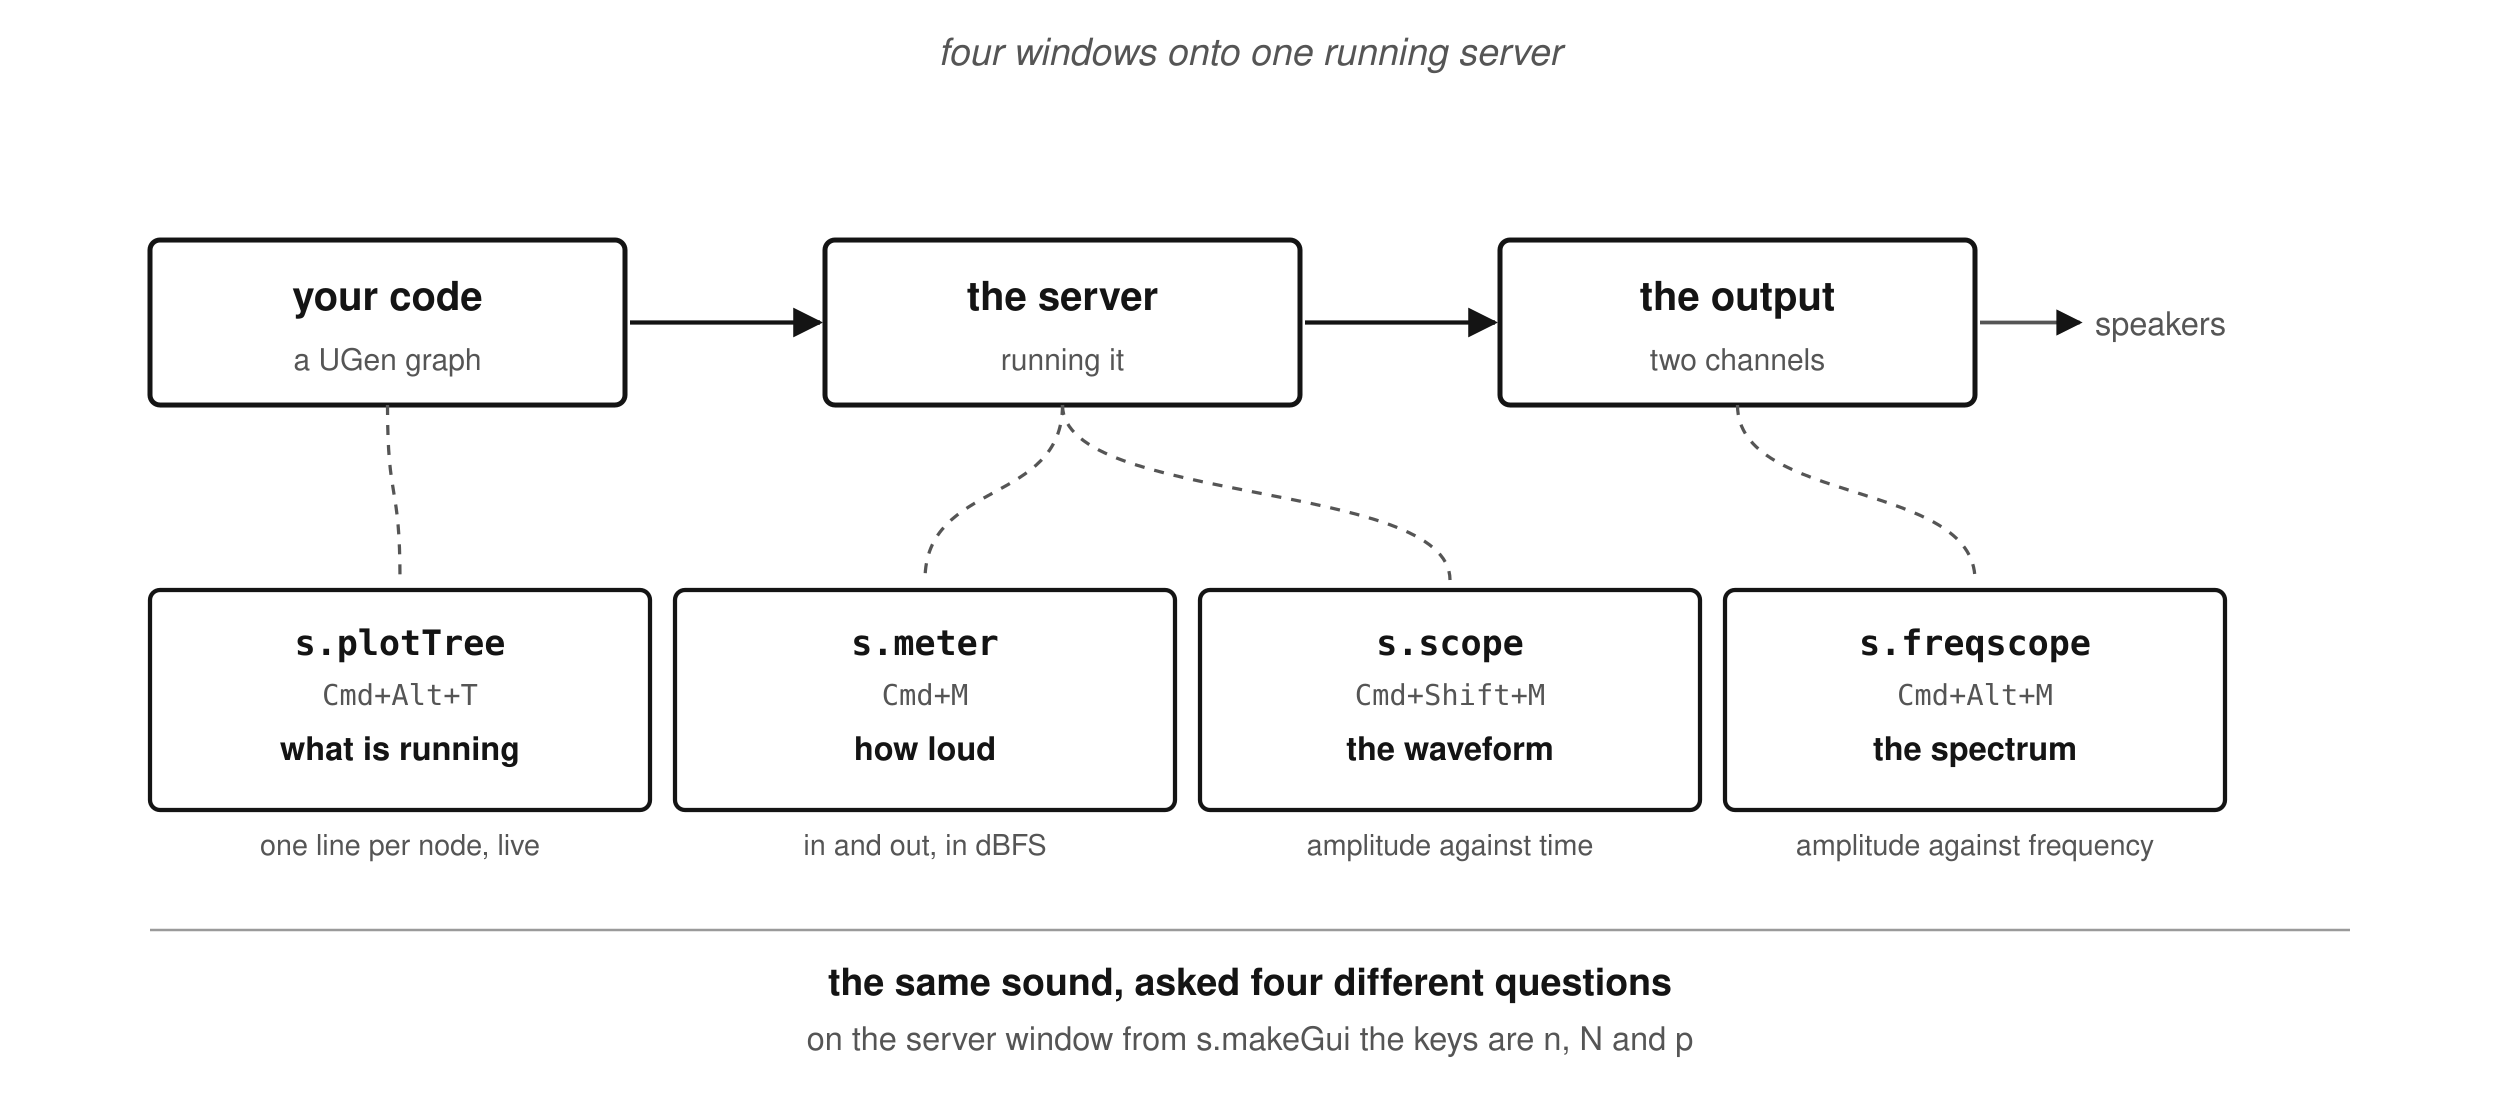
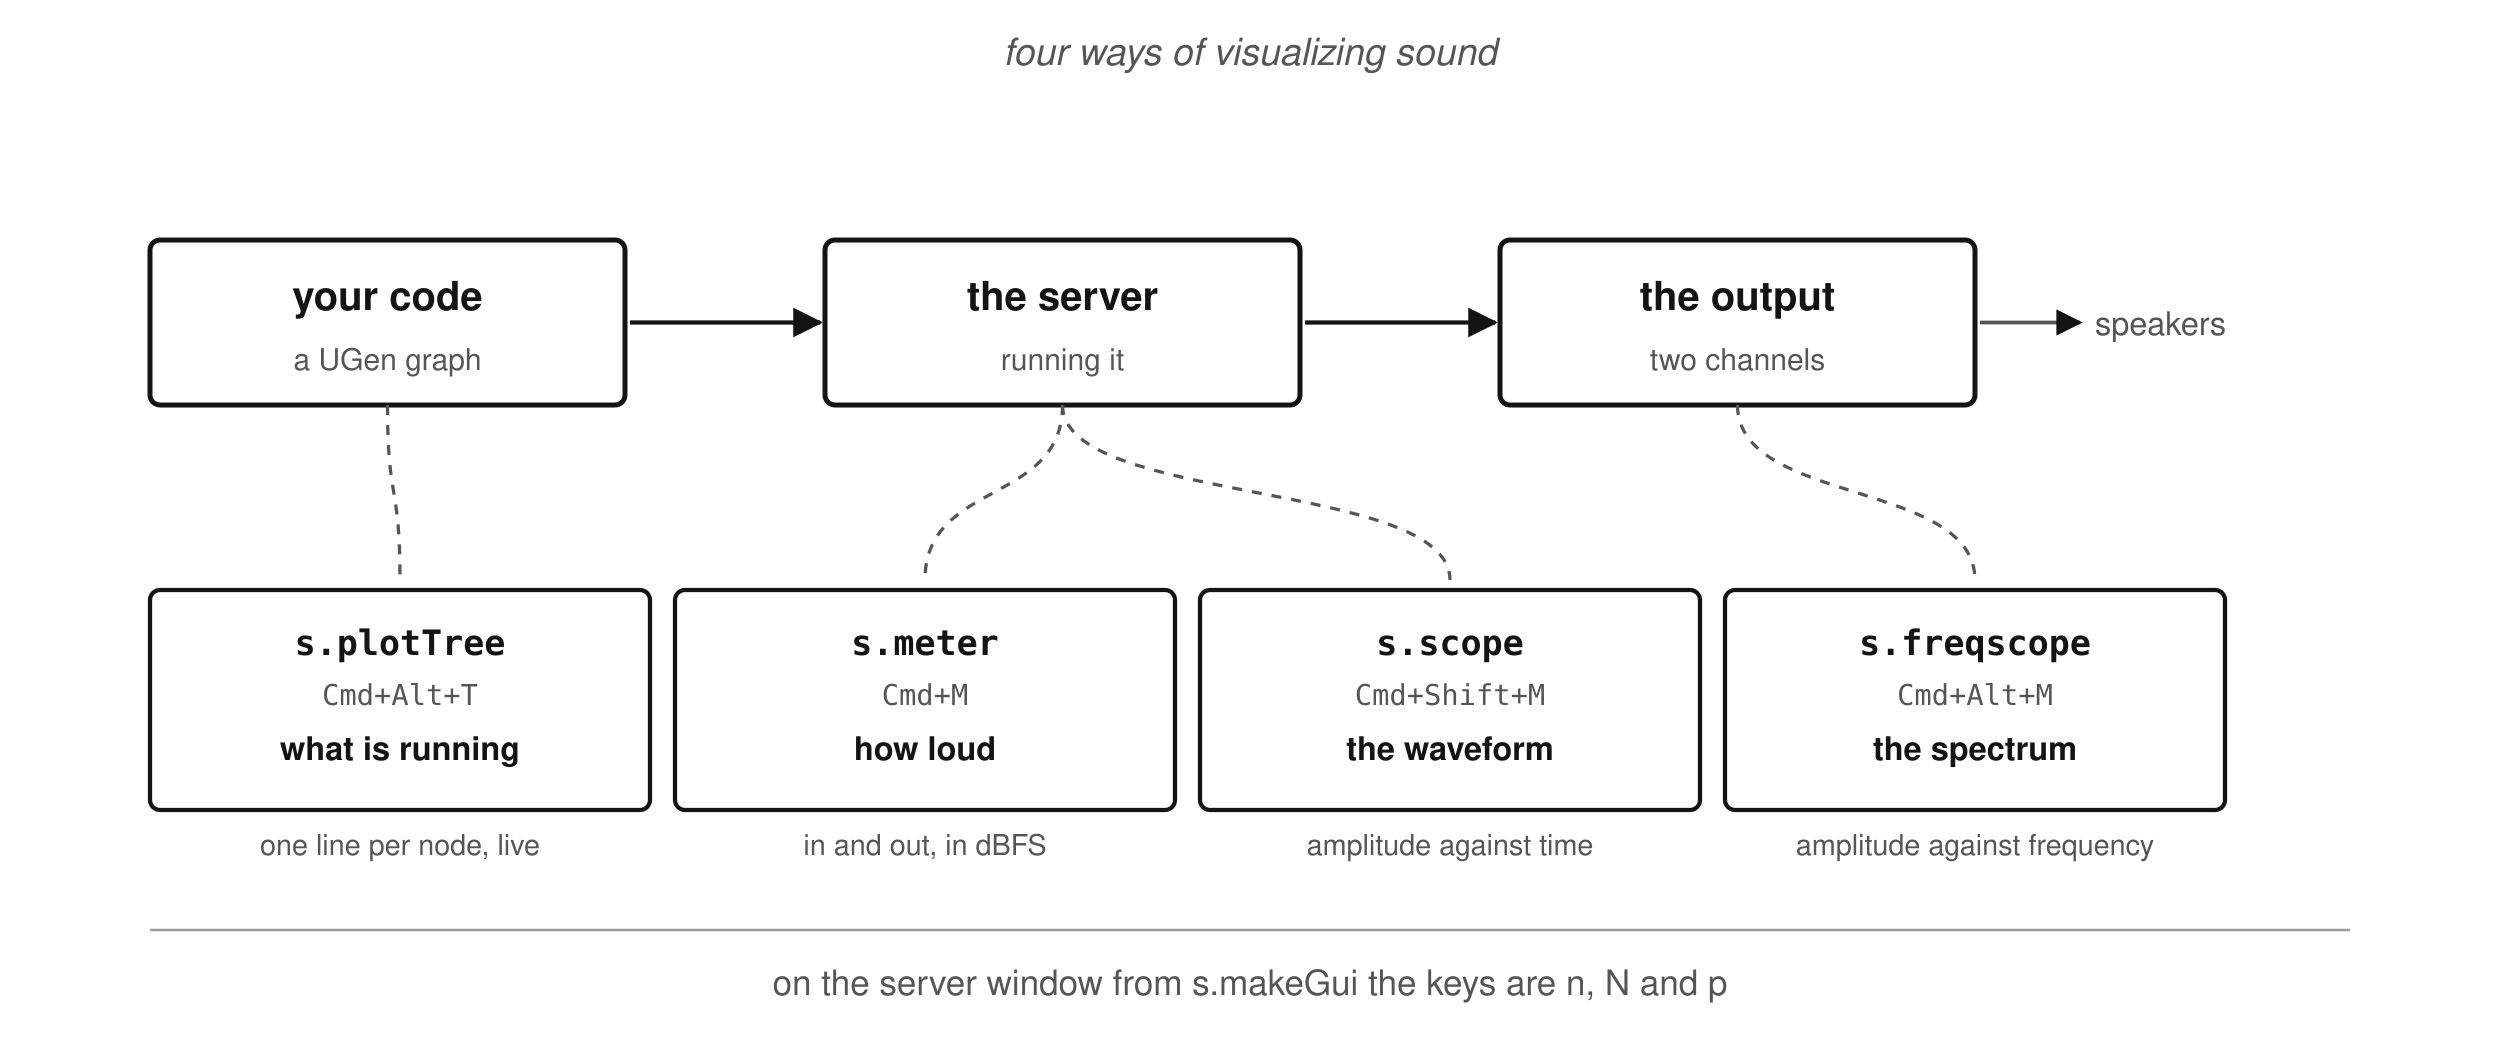
- <svg xmlns="http://www.w3.org/2000/svg" viewBox="0 0 1000 438" width="1000" height="438" font-family="Avenir Next, Avenir, Helvetica Neue, Helvetica, Arial, sans-serif" fill="#141414">
+ <svg xmlns="http://www.w3.org/2000/svg" viewBox="0 0 1000 416" width="1000" height="416" font-family="Avenir Next, Avenir, Helvetica Neue, Helvetica, Arial, sans-serif" fill="#141414">
  <defs>
    <marker id="a" viewBox="0 0 10 10" refX="9" refY="5" markerWidth="7" markerHeight="7" orient="auto-start-reverse">
      <path d="M0 0 L10 5 L0 10 z" fill="#141414" />
    </marker>
  </defs>
-   <text x="500.0" y="26.0" text-anchor="middle" font-size="15" fill="#555" font-family="Avenir Next, Avenir, Helvetica Neue, Helvetica, Arial, sans-serif" font-style="italic">four windows onto one running server</text>
+   <text x="500.0" y="26.0" text-anchor="middle" font-size="15" fill="#555" font-family="Avenir Next, Avenir, Helvetica Neue, Helvetica, Arial, sans-serif" font-style="italic">four ways of visualizing sound</text>
  <rect x="60.0" y="96.0" width="190.0" height="66.0" rx="4" fill="none" stroke="#141414" stroke-width="2.0" />
  <text x="155.0" y="124.0" text-anchor="middle" font-size="16" fill="#141414" font-family="Avenir Next, Avenir, Helvetica Neue, Helvetica, Arial, sans-serif" font-weight="600">your code</text>
  <text x="155.0" y="148.0" text-anchor="middle" font-size="12" fill="#555" font-family="Avenir Next, Avenir, Helvetica Neue, Helvetica, Arial, sans-serif">a UGen graph</text>
  <rect x="330.0" y="96.0" width="190.0" height="66.0" rx="4" fill="none" stroke="#141414" stroke-width="2.0" />
  <text x="425.0" y="124.0" text-anchor="middle" font-size="16" fill="#141414" font-family="Avenir Next, Avenir, Helvetica Neue, Helvetica, Arial, sans-serif" font-weight="600">the server</text>
  <text x="425.0" y="148.0" text-anchor="middle" font-size="12" fill="#555" font-family="Avenir Next, Avenir, Helvetica Neue, Helvetica, Arial, sans-serif">running it</text>
  <rect x="600.0" y="96.0" width="190.0" height="66.0" rx="4" fill="none" stroke="#141414" stroke-width="2.0" />
  <text x="695.0" y="124.0" text-anchor="middle" font-size="16" fill="#141414" font-family="Avenir Next, Avenir, Helvetica Neue, Helvetica, Arial, sans-serif" font-weight="600">the output</text>
  <text x="695.0" y="148.0" text-anchor="middle" font-size="12" fill="#555" font-family="Avenir Next, Avenir, Helvetica Neue, Helvetica, Arial, sans-serif">two channels</text>
  <path d="M252.0 129.0 L328.0 129.0" fill="none" stroke="#141414" stroke-width="1.7" marker-end="url(#a)" />
  <path d="M522.0 129.0 L598.0 129.0" fill="none" stroke="#141414" stroke-width="1.7" marker-end="url(#a)" />
  <text x="838.0" y="134.0" text-anchor="start" font-size="13" fill="#555" font-family="Avenir Next, Avenir, Helvetica Neue, Helvetica, Arial, sans-serif">speakers</text>
  <path d="M792.0 129.0 L832.0 129.0" fill="none" stroke="#555" stroke-width="1.5" marker-end="url(#a)" />
  <rect x="60.0" y="236.0" width="200.0" height="88.0" rx="4" fill="none" stroke="#141414" stroke-width="1.7" />
  <text x="160.0" y="262.0" text-anchor="middle" font-size="14" fill="#141414" font-family="Menlo, Monaco, Consolas, monospace" font-weight="600">s.plotTree</text>
  <text x="160.0" y="282.0" text-anchor="middle" font-size="11.5" fill="#555" font-family="Menlo, Monaco, Consolas, monospace">Cmd+Alt+T</text>
  <text x="160.0" y="304.0" text-anchor="middle" font-size="13" fill="#141414" font-family="Avenir Next, Avenir, Helvetica Neue, Helvetica, Arial, sans-serif" font-weight="600">what is running</text>
  <text x="160.0" y="342.0" text-anchor="middle" font-size="11.5" fill="#555" font-family="Avenir Next, Avenir, Helvetica Neue, Helvetica, Arial, sans-serif">one line per node, live</text>
  <path d="M155 162 C 155 202, 160 192, 160 232" fill="none" stroke="#555" stroke-width="1.3" stroke-dasharray="4 4" />
  <rect x="270.0" y="236.0" width="200.0" height="88.0" rx="4" fill="none" stroke="#141414" stroke-width="1.7" />
  <text x="370.0" y="262.0" text-anchor="middle" font-size="14" fill="#141414" font-family="Menlo, Monaco, Consolas, monospace" font-weight="600">s.meter</text>
  <text x="370.0" y="282.0" text-anchor="middle" font-size="11.5" fill="#555" font-family="Menlo, Monaco, Consolas, monospace">Cmd+M</text>
  <text x="370.0" y="304.0" text-anchor="middle" font-size="13" fill="#141414" font-family="Avenir Next, Avenir, Helvetica Neue, Helvetica, Arial, sans-serif" font-weight="600">how loud</text>
  <text x="370.0" y="342.0" text-anchor="middle" font-size="11.5" fill="#555" font-family="Avenir Next, Avenir, Helvetica Neue, Helvetica, Arial, sans-serif">in and out, in dBFS</text>
  <path d="M425 162 C 425 202, 370 192, 370 232" fill="none" stroke="#555" stroke-width="1.3" stroke-dasharray="4 4" />
  <rect x="480.0" y="236.0" width="200.0" height="88.0" rx="4" fill="none" stroke="#141414" stroke-width="1.7" />
  <text x="580.0" y="262.0" text-anchor="middle" font-size="14" fill="#141414" font-family="Menlo, Monaco, Consolas, monospace" font-weight="600">s.scope</text>
  <text x="580.0" y="282.0" text-anchor="middle" font-size="11.5" fill="#555" font-family="Menlo, Monaco, Consolas, monospace">Cmd+Shift+M</text>
  <text x="580.0" y="304.0" text-anchor="middle" font-size="13" fill="#141414" font-family="Avenir Next, Avenir, Helvetica Neue, Helvetica, Arial, sans-serif" font-weight="600">the waveform</text>
  <text x="580.0" y="342.0" text-anchor="middle" font-size="11.5" fill="#555" font-family="Avenir Next, Avenir, Helvetica Neue, Helvetica, Arial, sans-serif">amplitude against time</text>
  <path d="M425 162 C 425 202, 580 192, 580 232" fill="none" stroke="#555" stroke-width="1.3" stroke-dasharray="4 4" />
  <rect x="690.0" y="236.0" width="200.0" height="88.0" rx="4" fill="none" stroke="#141414" stroke-width="1.7" />
  <text x="790.0" y="262.0" text-anchor="middle" font-size="14" fill="#141414" font-family="Menlo, Monaco, Consolas, monospace" font-weight="600">s.freqscope</text>
  <text x="790.0" y="282.0" text-anchor="middle" font-size="11.5" fill="#555" font-family="Menlo, Monaco, Consolas, monospace">Cmd+Alt+M</text>
  <text x="790.0" y="304.0" text-anchor="middle" font-size="13" fill="#141414" font-family="Avenir Next, Avenir, Helvetica Neue, Helvetica, Arial, sans-serif" font-weight="600">the spectrum</text>
  <text x="790.0" y="342.0" text-anchor="middle" font-size="11.5" fill="#555" font-family="Avenir Next, Avenir, Helvetica Neue, Helvetica, Arial, sans-serif">amplitude against frequency</text>
  <path d="M695 162 C 695 202, 790 192, 790 232" fill="none" stroke="#555" stroke-width="1.3" stroke-dasharray="4 4" />
  <path d="M60.0 372.0 L940.0 372.0" fill="none" stroke="#9a9a9a" stroke-width="1" />
-   <text x="500.0" y="398.0" text-anchor="middle" font-size="15" fill="#141414" font-family="Avenir Next, Avenir, Helvetica Neue, Helvetica, Arial, sans-serif" font-weight="600">the same sound, asked four different questions</text>
-   <text x="500.0" y="420.0" text-anchor="middle" font-size="13" fill="#555" font-family="Avenir Next, Avenir, Helvetica Neue, Helvetica, Arial, sans-serif">on the server window from s.makeGui the keys are n, N and p</text>
+   <text x="500.0" y="398.0" text-anchor="middle" font-size="14" fill="#555" font-family="Avenir Next, Avenir, Helvetica Neue, Helvetica, Arial, sans-serif">on the server window from s.makeGui the keys are n, N and p</text>
</svg>
